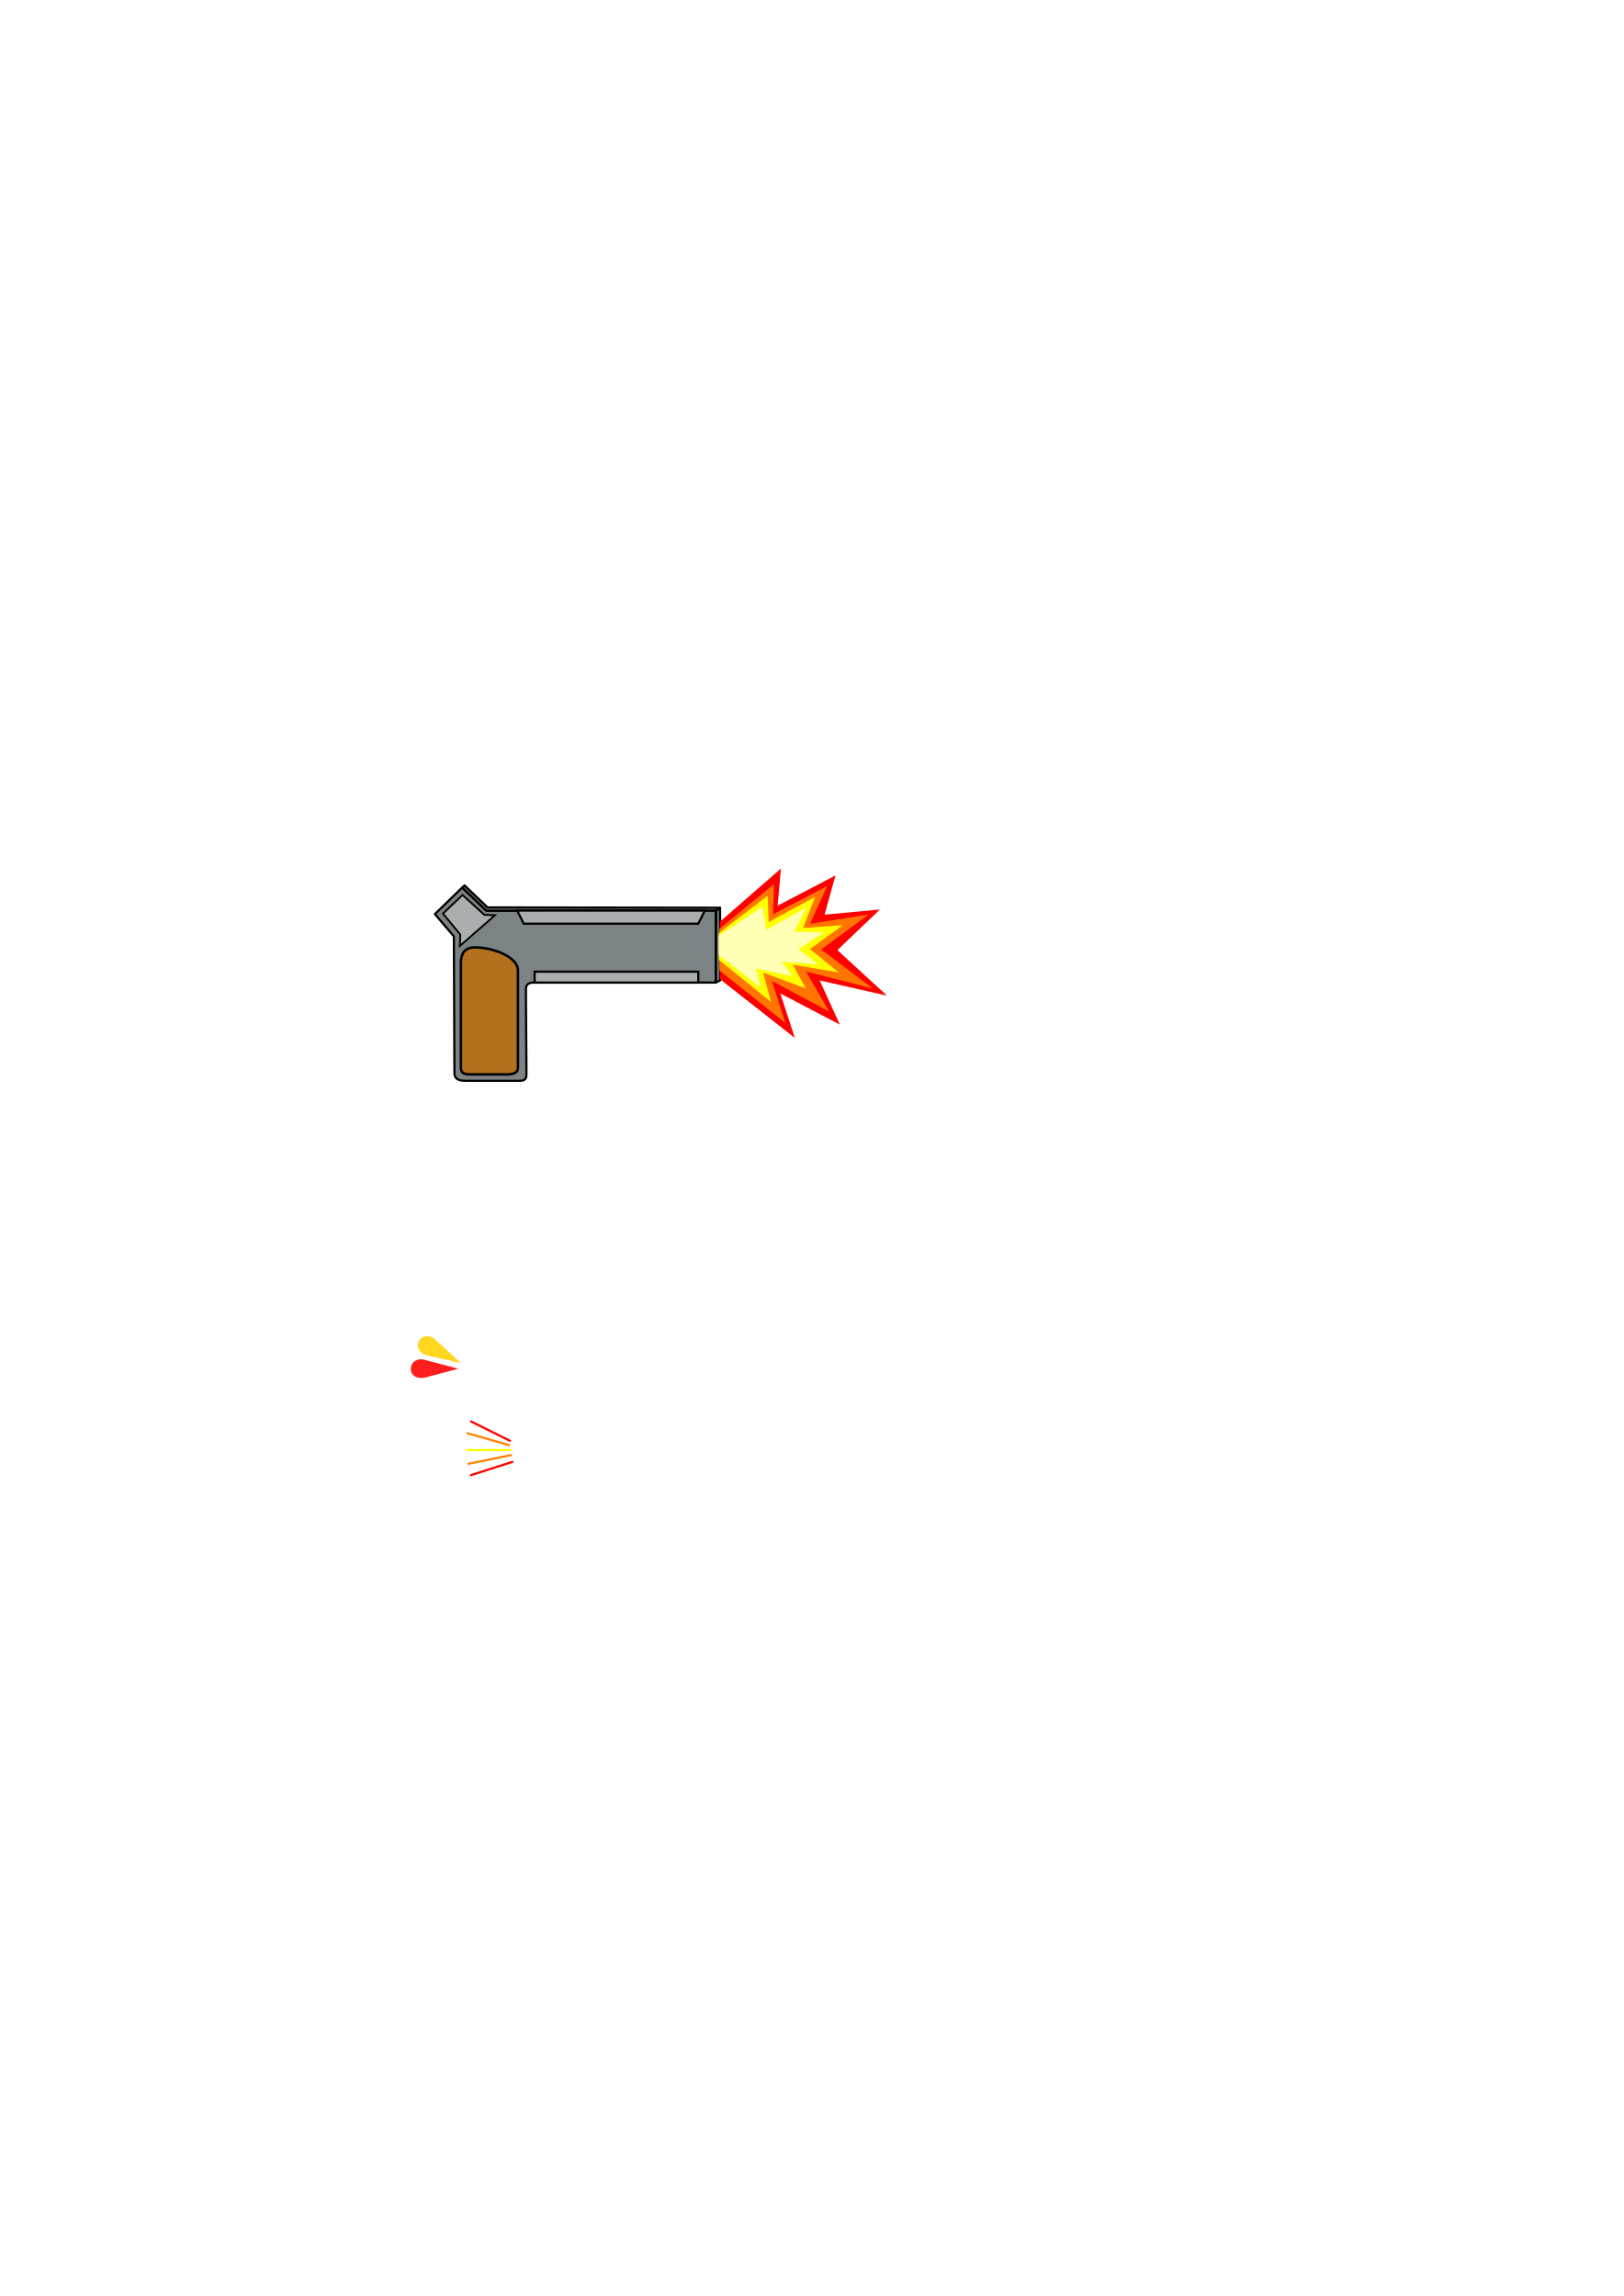
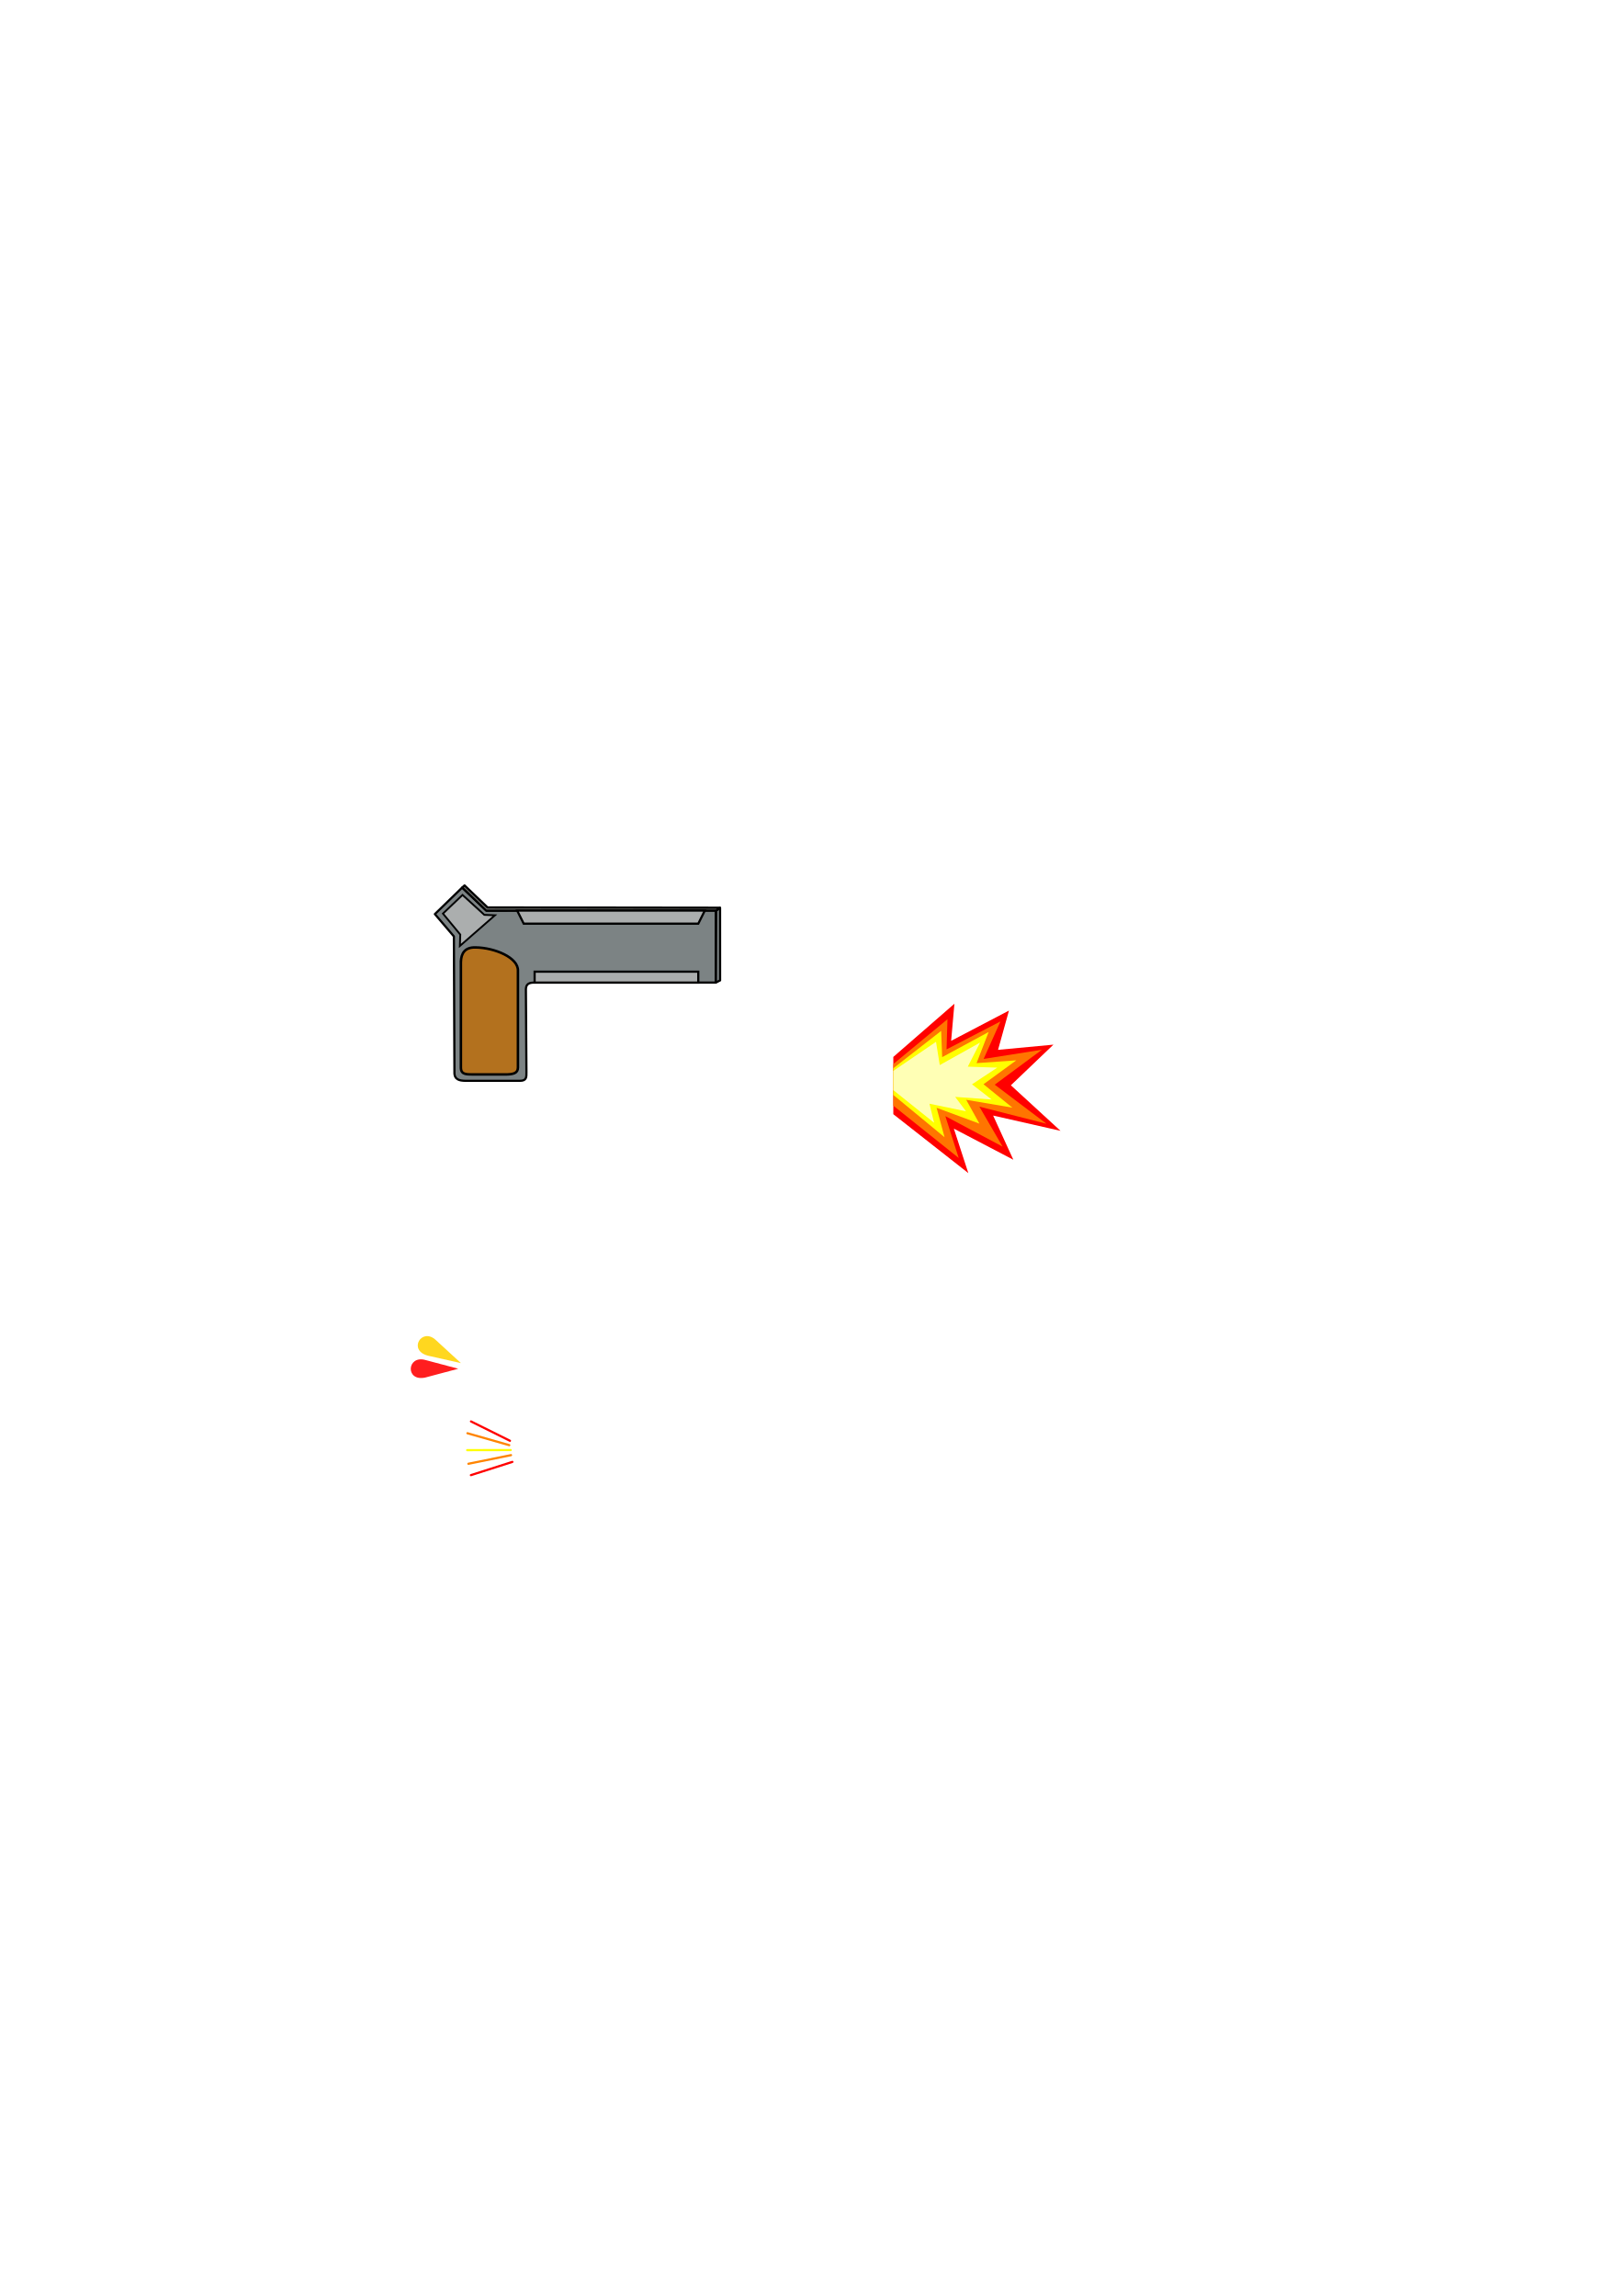
<svg xmlns="http://www.w3.org/2000/svg" width="744.094" height="1052.362" id="svg3082" version="1.1">
  <defs id="defs3084" />
-   <g id="layer1">
-     <path style="fill:#7c8384;stroke:#000000;stroke-width:1px;stroke-linecap:round;stroke-linejoin:round;stroke-opacity:1;fill-opacity:1" d="m 208,429.184 0.253,62.199 c -0.137,3.537 2.38,3.94 5,4 l 25,0 c 2.994,0.011 3.045,-1.598 3,-4 L 241,453.362 c 0.064,-2.689 1.947,-2.995 4,-3 l 83,0 0,-33 -105,0 -11.214,-10.536 -12.5,12.143 z" id="path3090" />
-     <path style="fill:#7c8384;stroke:#000000;stroke-width:1px;stroke-linecap:round;stroke-linejoin:round;stroke-opacity:1;fill-opacity:1" d="m 328.214,417.29 1.775,-1.165 0.011,33.238 -1.905,0.968 z" id="path3103" />
+   <g id="layer1" style="display:inline">
+     <path style="fill:#7c8384;fill-opacity:1;stroke:#000000;stroke-width:1px;stroke-linecap:round;stroke-linejoin:round;stroke-opacity:1" d="m 208,429.184 0.253,62.199 c -0.137,3.537 2.38,3.94 5,4 l 25,0 c 2.994,0.011 3.045,-1.598 3,-4 L 241,453.362 c 0.064,-2.689 1.947,-2.995 4,-3 l 83,0 0,-33 -105,0 -11.214,-10.536 -12.5,12.143 z" id="path3090" />
+     <path style="fill:#7c8384;fill-opacity:1;stroke:#000000;stroke-width:1px;stroke-linecap:round;stroke-linejoin:round;stroke-opacity:1" d="m 328.214,417.29 1.775,-1.165 0.011,33.238 -1.905,0.968 z" id="path3103" />
    <path style="fill:#737470;fill-opacity:1;stroke:#000000;stroke-width:1px;stroke-linecap:round;stroke-linejoin:round;stroke-opacity:1" d="m 329.912,416.049 -106.502,-0.14 -10.525,-10.089 -1.056,0.991 10.999,10.595 105.452,-0.067 z" id="path3873" />
    <path style="fill:#ff1e1f;fill-opacity:1;stroke:none" d="m 195,623.362 15,4 -15,4 c -9.403,2.143 -8.608,-10.442 0,-8 z" id="path3919" />
    <path style="fill:#ffd71f;fill-opacity:1;stroke:none" d="m 199.804,614.276 11.43,10.505 -15.143,-3.419 c -9.324,-2.466 -2.778,-13.244 3.713,-7.086 z" id="path3919-1" />
    <path style="fill:none;stroke:#ffff00;stroke-width:1px;stroke-linecap:round;stroke-linejoin:miter;stroke-opacity:1" d="m 214.098,664.668 19.934,-0.044 0,0" id="path3939" />
    <path style="fill:none;stroke:#ff0000;stroke-width:1px;stroke-linecap:round;stroke-linejoin:miter;stroke-opacity:1" d="m 215.808,676.121 18.988,-6.066 0,0" id="path3939-7" />
    <path style="fill:none;stroke:#ff8400;stroke-width:1px;stroke-linecap:round;stroke-linejoin:miter;stroke-opacity:1" d="m 214.65,670.914 19.536,-3.961 0,0" id="path3939-4" />
    <path style="fill:none;stroke:#ff0000;stroke-width:1px;stroke-linecap:round;stroke-linejoin:miter;stroke-opacity:1" d="m 215.845,651.508 17.854,8.865 0,0" id="path3939-7-0" />
    <path style="fill:none;stroke:#ff8400;stroke-width:1px;stroke-linecap:round;stroke-linejoin:miter;stroke-opacity:1" d="m 214.215,656.919 19.169,5.467 0,0" id="path3939-4-9" />
  </g>
-   <g id="layer3">
-     <path style="fill:#ff0000;stroke:none;stroke-width:1px;stroke-linecap:butt;stroke-linejoin:miter;stroke-opacity:1;fill-opacity:1" d="m 329.875,422.487 28,-24.375 -1.5,17 26.5,-13.875 -5,18 25.375,-2.375 -19.5,18.625 22.75,20.875 -30.875,-7 9.25,20.25 -27.25,-14.25 6.625,20.375 -34.375,-27 z" id="path4014" />
-     <path style="fill:#ff7500;fill-opacity:1;stroke:none" d="m 329.688,425.768 25.004,-20.57 -0.424,13.841 24.705,-12.822 -7.706,17.192 26.731,-4.224 -21.642,16.021 23.707,17.904 -30.745,-7.832 10.638,18.325 -26.23,-13.97 6.114,19.166 -30.152,-23.975 z" id="path4014-4" />
-     <path style="fill:#ffff00;fill-opacity:1;stroke:none" d="m 329.438,427.675 22.356,-17.108 0.472,12.018 21.294,-11.521 -5.537,14.274 18.207,-1.285 -15.015,10.957 13.222,10.723 -21.149,-3.59 6.033,10.915 -19.607,-7.253 3.639,13.483 -23.915,-19.362 z" id="path4014-4-8" />
-     <path style="fill:#ffffb5;fill-opacity:1;stroke:none" d="m 329.344,428.885 20.104,-13.323 1.715,10.657 18.464,-10.299 -5.614,11.032 13.49,0.449 -11.566,7.642 9.024,6.974 -16.735,-1.211 4.971,6.612 -16.749,-3.475 2.121,8.712 -19.227,-14.947 z" id="path4014-4-8-8" />
+   <g id="layer3" style="display:inline">
+     <path style="fill:#ff0000;fill-opacity:1;stroke:none" d="m 409.378,484.437 28,-24.375 -1.5,17 26.5,-13.875 -5,18 25.375,-2.375 -19.5,18.625 22.75,20.875 -30.875,-7 9.25,20.25 -27.25,-14.25 6.625,20.375 -34.375,-27 z" id="path4014" />
+     <path style="fill:#ff7500;fill-opacity:1;stroke:none" d="m 409.389,487.696 24.806,-20.548 -0.424,13.841 24.705,-12.822 -7.706,17.192 26.731,-4.224 -21.642,16.021 23.707,17.904 -30.745,-7.832 10.638,18.325 -26.23,-13.97 6.114,19.166 -29.975,-23.975 z" id="path4014-4" />
+     <path style="fill:#ffff00;fill-opacity:1;stroke:none" d="m 409.382,489.625 21.914,-17.108 0.472,12.018 21.294,-11.521 -5.537,14.274 18.207,-1.285 -15.015,10.957 13.222,10.723 -21.149,-3.59 6.033,10.915 -19.607,-7.253 3.639,13.483 -23.496,-19.384 z" id="path4014-4-8" />
+     <path style="fill:#ffffb5;fill-opacity:1;stroke:none" d="m 409.377,490.834 19.574,-13.323 1.715,10.657 18.464,-10.299 -5.614,11.032 13.49,0.449 -11.566,7.642 9.024,6.974 -16.735,-1.211 4.971,6.612 -16.749,-3.475 2.121,8.712 -18.675,-14.925 z" id="path4014-4-8-8" />
  </g>
-   <g id="layer2">
-     <path style="fill:#abaeae;stroke:#000000;stroke-width:1px;stroke-linecap:butt;stroke-linejoin:miter;stroke-opacity:1;fill-opacity:1" d="m 237,417.362 3,6 80,0 3,-6 z" id="path3095" />
-     <path style="fill:#abaeae;stroke:#000000;stroke-width:0.839px;stroke-linecap:butt;stroke-linejoin:miter;stroke-opacity:1;fill-opacity:1" d="m 202.992,418.736 7.938,9.619 -0.182,5.218 16.073,-14.053 -4.865,-0.2 -9.999,-9.128 z" id="path3097" />
-     <path style="fill:#b3711e;stroke:#000000;stroke-width:1.146px;stroke-linecap:butt;stroke-linejoin:miter;stroke-opacity:1;fill-opacity:1" d="m 211.214,440.788 0,48.517 c 0.007,3.529 2.946,3.092 6.224,3.164 l 13.693,0 c 4.315,0.042 6.159,-0.608 6.224,-3.164 l 0,-44.298 c 0.295,-6.142 -10.805,-10.627 -19.316,-10.754 -5.106,-0.192 -6.667,2.816 -6.824,6.535 z" id="path3099" />
-     <path style="fill:#abaeae;stroke:#000000;stroke-width:1px;stroke-linecap:butt;stroke-linejoin:miter;stroke-opacity:1;fill-opacity:1" d="m 245,450.362 0,-5 75,0 0,5 z" id="path3101" />
+   <g id="layer2" style="display:inline">
+     <path style="fill:#abaeae;fill-opacity:1;stroke:#000000;stroke-width:1px;stroke-linecap:butt;stroke-linejoin:miter;stroke-opacity:1" d="m 237,417.362 3,6 80,0 3,-6 z" id="path3095" />
+     <path style="fill:#abaeae;fill-opacity:1;stroke:#000000;stroke-width:0.839px;stroke-linecap:butt;stroke-linejoin:miter;stroke-opacity:1" d="m 202.992,418.736 7.938,9.619 -0.182,5.218 16.073,-14.053 -4.865,-0.2 -9.999,-9.128 z" id="path3097" />
+     <path style="fill:#b3711e;fill-opacity:1;stroke:#000000;stroke-width:1.146px;stroke-linecap:butt;stroke-linejoin:miter;stroke-opacity:1" d="m 211.214,440.788 0,48.517 c 0.007,3.529 2.946,3.092 6.224,3.164 l 13.693,0 c 4.315,0.042 6.159,-0.608 6.224,-3.164 l 0,-44.298 c 0.295,-6.142 -10.805,-10.627 -19.316,-10.754 -5.106,-0.192 -6.667,2.816 -6.824,6.535 z" id="path3099" />
+     <path style="fill:#abaeae;fill-opacity:1;stroke:#000000;stroke-width:1px;stroke-linecap:butt;stroke-linejoin:miter;stroke-opacity:1" d="m 245,450.362 0,-5 75,0 0,5 z" id="path3101" />
  </g>
</svg>
